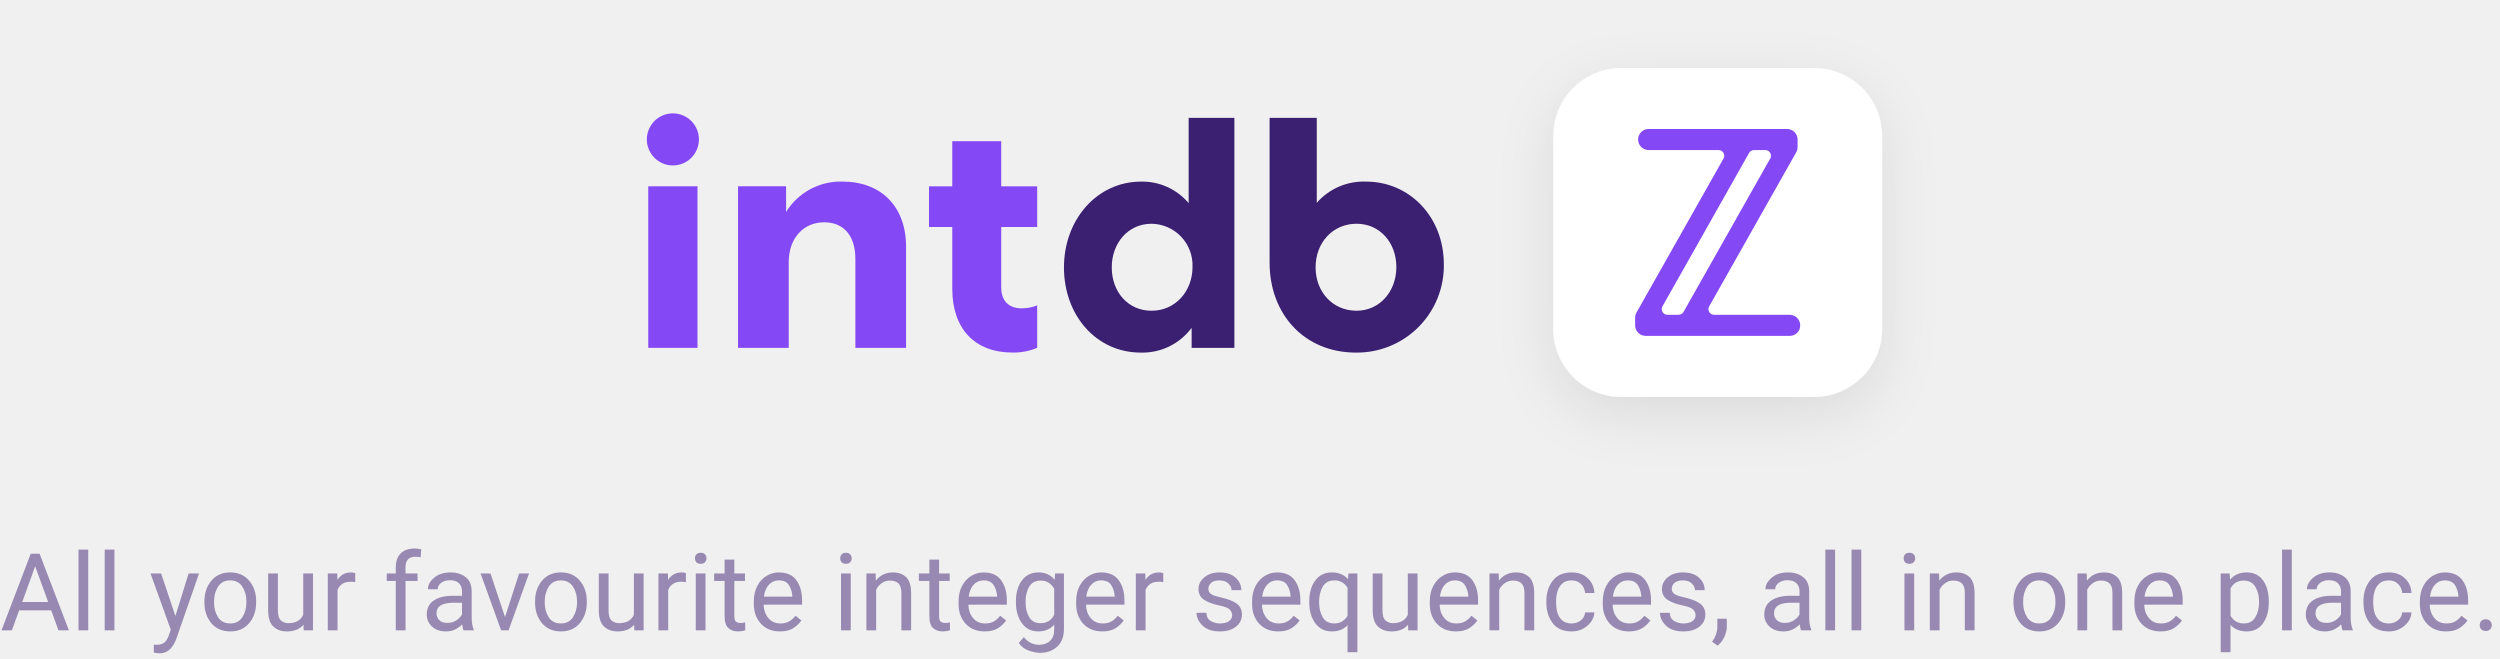
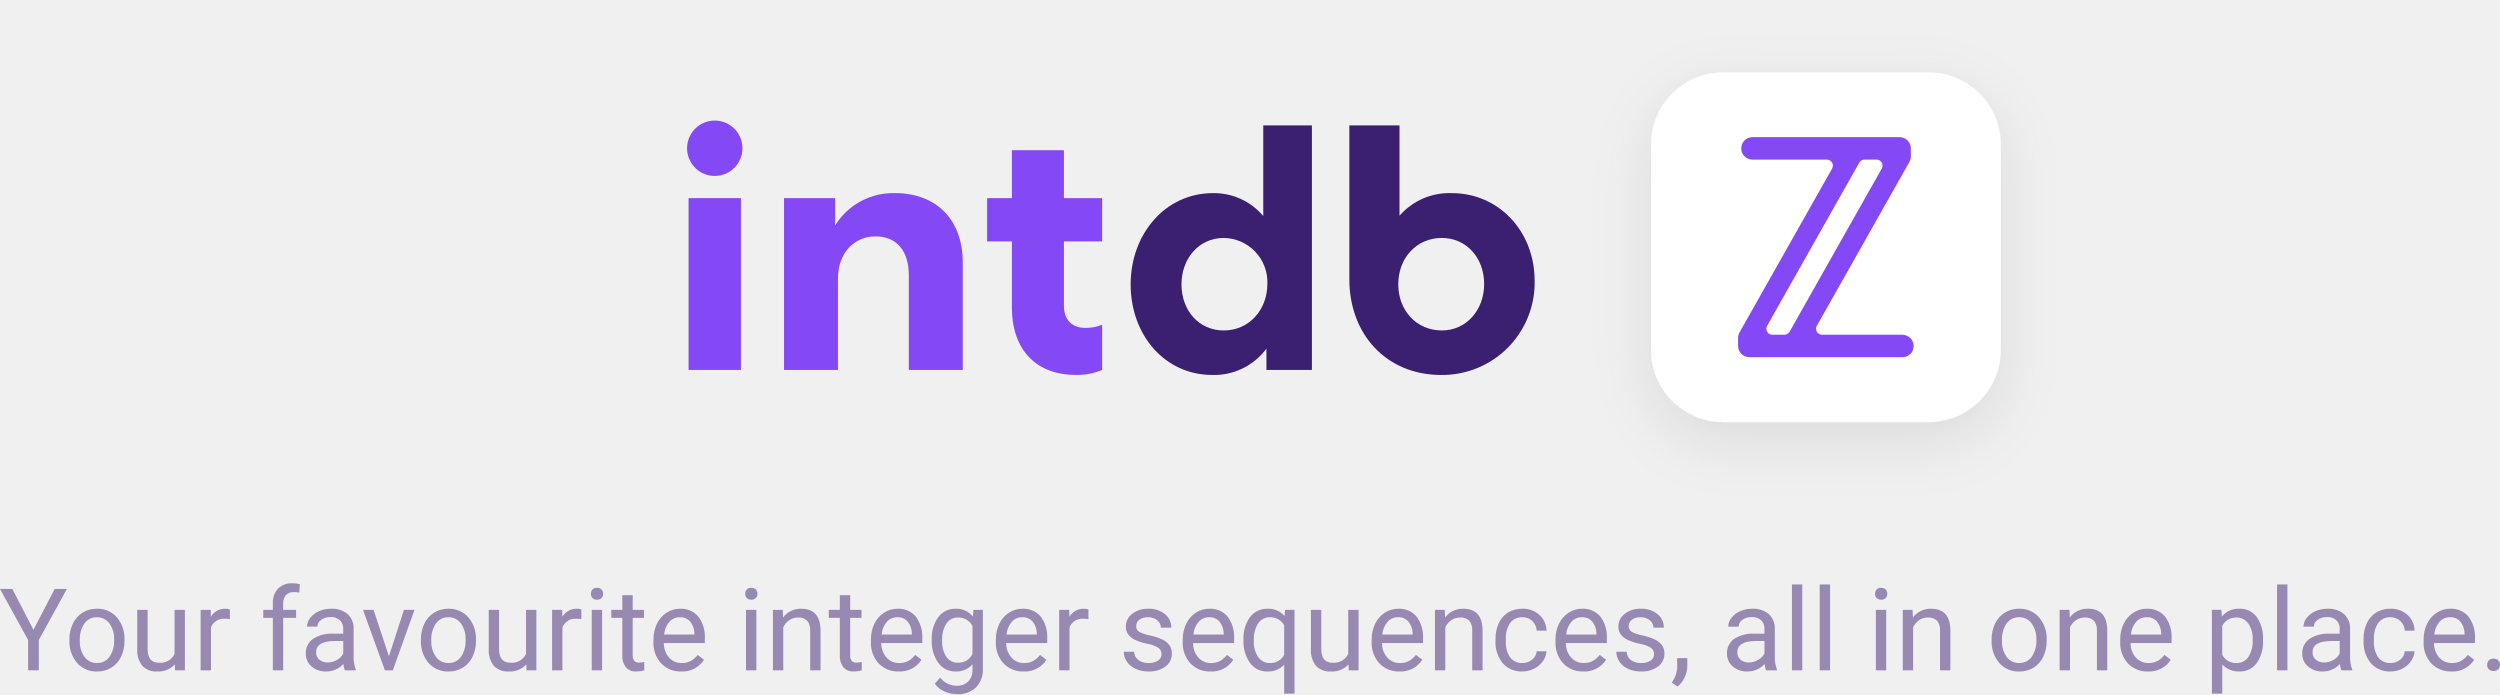
- <svg xmlns="http://www.w3.org/2000/svg" width="441" height="116.194" viewBox="0 0 441 116.194">
+ <svg xmlns="http://www.w3.org/2000/svg" width="414.679" height="115.146" viewBox="0 0 414.679 115.146">
  <defs>
-     <filter id="Rectangle_49" x="259" y="0" width="88" height="88" filterUnits="userSpaceOnUse">
+     <filter id="Rectangle_49" x="258.861" y="0" width="88" height="88" filterUnits="userSpaceOnUse">
      <feOffset dy="3" input="SourceAlpha" />
      <feGaussianBlur stdDeviation="5" result="blur" />
      <feFlood flood-opacity="0.09" />
      <feComposite operator="in" in2="blur" />
      <feComposite in="SourceGraphic" />
    </filter>
  </defs>
-   <g id="Group_76" data-name="Group 76" transform="translate(-739 -305)">
-     <text id="All_your_favourite_integer_sequences_all_in_one_place." data-name="All your favourite integer sequences, all in one place." transform="translate(739 416.194)" fill="#3b1f71" font-size="19" font-family="Roboto-Regular, Roboto" opacity="0.489">
-       <tspan x="0" y="0">All your favourite integer sequences, all in one place.</tspan>
-     </text>
+   <g id="Group_76" data-name="Group 76" transform="translate(-739.139 -305)">
+     <path id="Path_82" data-name="Path 82" d="M5.687-6.726l3.525-6.782h2.022L6.578-5.038V0H4.8V-5.038L.139-13.508H2.18Zm5.965,1.614a5.929,5.929,0,0,1,.58-2.653,4.325,4.325,0,0,1,1.614-1.818,4.394,4.394,0,0,1,2.361-.64A4.233,4.233,0,0,1,19.524-8.8a5.461,5.461,0,0,1,1.266,3.776v.121a5.981,5.981,0,0,1-.561,2.63,4.262,4.262,0,0,1-1.6,1.814,4.445,4.445,0,0,1-2.4.649,4.223,4.223,0,0,1-3.307-1.419,5.433,5.433,0,0,1-1.266-3.757Zm1.726.2a4.294,4.294,0,0,0,.775,2.681,2.479,2.479,0,0,0,2.073,1.011A2.464,2.464,0,0,0,18.3-2.24a4.7,4.7,0,0,0,.77-2.871,4.287,4.287,0,0,0-.784-2.677,2.492,2.492,0,0,0-2.083-1.025A2.465,2.465,0,0,0,14.157-7.8,4.661,4.661,0,0,0,13.378-4.908ZM29.14-.993A3.646,3.646,0,0,1,26.2.186a3.12,3.12,0,0,1-2.445-.932,4.036,4.036,0,0,1-.849-2.76v-6.531h1.716v6.485q0,2.282,1.855,2.282a2.569,2.569,0,0,0,2.616-1.466v-7.3H30.81V0H29.177ZM38.269-8.5a5.143,5.143,0,0,0-.844-.065,2.262,2.262,0,0,0-2.292,1.438V0H33.417V-10.038h1.67l.028,1.16a2.672,2.672,0,0,1,2.394-1.345,1.753,1.753,0,0,1,.761.13ZM45.394,0V-8.711H43.808v-1.327h1.586v-1.03a3.418,3.418,0,0,1,.863-2.5,3.259,3.259,0,0,1,2.44-.881,4.5,4.5,0,0,1,1.178.158L49.782-12.9a4.929,4.929,0,0,0-.928-.083,1.677,1.677,0,0,0-1.29.487,1.971,1.971,0,0,0-.455,1.4v1.058h2.143v1.327H47.11V0ZM57.343,0A3.605,3.605,0,0,1,57.1-1.058,3.829,3.829,0,0,1,54.245.186a3.543,3.543,0,0,1-2.435-.84,2.716,2.716,0,0,1-.951-2.129,2.838,2.838,0,0,1,1.192-2.435A5.621,5.621,0,0,1,55.4-6.086h1.67v-.789a1.928,1.928,0,0,0-.538-1.433,2.163,2.163,0,0,0-1.586-.533,2.5,2.5,0,0,0-1.54.464,1.367,1.367,0,0,0-.622,1.123H51.063A2.369,2.369,0,0,1,51.6-8.707a3.641,3.641,0,0,1,1.447-1.109,4.869,4.869,0,0,1,2.009-.408,3.968,3.968,0,0,1,2.718.867,3.129,3.129,0,0,1,1.021,2.389v4.62a5.649,5.649,0,0,0,.353,2.2V0ZM54.5-1.308a3.016,3.016,0,0,0,1.531-.417,2.525,2.525,0,0,0,1.048-1.085v-2.06H55.729q-3.154,0-3.154,1.846a1.562,1.562,0,0,0,.538,1.262A2.068,2.068,0,0,0,54.5-1.308ZM64.654-2.329l2.486-7.709h1.753L65.294,0H63.986L60.349-10.038H62.1Zm5.3-2.783a5.929,5.929,0,0,1,.58-2.653,4.326,4.326,0,0,1,1.614-1.818,4.394,4.394,0,0,1,2.361-.64A4.233,4.233,0,0,1,77.823-8.8a5.461,5.461,0,0,1,1.266,3.776v.121a5.981,5.981,0,0,1-.561,2.63,4.262,4.262,0,0,1-1.6,1.814,4.445,4.445,0,0,1-2.4.649,4.223,4.223,0,0,1-3.307-1.419,5.433,5.433,0,0,1-1.266-3.757Zm1.726.2a4.294,4.294,0,0,0,.775,2.681,2.479,2.479,0,0,0,2.073,1.011A2.464,2.464,0,0,0,76.6-2.24a4.7,4.7,0,0,0,.77-2.871,4.287,4.287,0,0,0-.784-2.677,2.492,2.492,0,0,0-2.083-1.025A2.465,2.465,0,0,0,72.456-7.8,4.661,4.661,0,0,0,71.677-4.908ZM87.439-.993A3.646,3.646,0,0,1,84.5.186a3.12,3.12,0,0,1-2.445-.932,4.036,4.036,0,0,1-.849-2.76v-6.531h1.716v6.485q0,2.282,1.855,2.282a2.569,2.569,0,0,0,2.616-1.466v-7.3h1.716V0H87.476ZM96.568-8.5a5.143,5.143,0,0,0-.844-.065,2.262,2.262,0,0,0-2.292,1.438V0H91.716V-10.038h1.67l.028,1.16a2.673,2.673,0,0,1,2.394-1.345,1.753,1.753,0,0,1,.761.13ZM100.01,0H98.293V-10.038h1.716ZM98.154-12.7a1.025,1.025,0,0,1,.255-.705.958.958,0,0,1,.756-.288.973.973,0,0,1,.761.288,1.014,1.014,0,0,1,.26.705.98.98,0,0,1-.26.7.99.99,0,0,1-.761.278A.975.975,0,0,1,98.409-12,.991.991,0,0,1,98.154-12.7Zm6.93.232v2.431h1.874v1.327h-1.874v6.225a1.39,1.39,0,0,0,.25.9,1.055,1.055,0,0,0,.854.3A4.155,4.155,0,0,0,107-1.392V0a4.976,4.976,0,0,1-1.317.186,2.137,2.137,0,0,1-1.735-.7,2.989,2.989,0,0,1-.584-1.976V-8.711h-1.828v-1.327h1.828v-2.431ZM113.128.186a4.386,4.386,0,0,1-3.321-1.341,4.976,4.976,0,0,1-1.28-3.586v-.315a6.024,6.024,0,0,1,.571-2.667,4.451,4.451,0,0,1,1.6-1.837,4.012,4.012,0,0,1,2.222-.663,3.759,3.759,0,0,1,3.043,1.29,5.583,5.583,0,0,1,1.085,3.692v.714h-6.8a3.568,3.568,0,0,0,.867,2.4,2.727,2.727,0,0,0,2.111.914,2.989,2.989,0,0,0,1.54-.371,3.87,3.87,0,0,0,1.1-.983l1.048.816A4.215,4.215,0,0,1,113.128.186Zm-.213-9a2.289,2.289,0,0,0-1.744.756,3.675,3.675,0,0,0-.872,2.12h5.028v-.13a3.269,3.269,0,0,0-.705-2.027A2.155,2.155,0,0,0,112.915-8.813ZM125.6,0H123.88V-10.038H125.6Zm-1.855-12.7a1.025,1.025,0,0,1,.255-.705.958.958,0,0,1,.756-.288.973.973,0,0,1,.761.288,1.014,1.014,0,0,1,.26.705.98.98,0,0,1-.26.7.99.99,0,0,1-.761.278A.975.975,0,0,1,124-12,.991.991,0,0,1,123.741-12.7Zm6.225,2.663.056,1.262a3.658,3.658,0,0,1,3.006-1.447q3.182,0,3.21,3.59V0h-1.716V-6.643a2.311,2.311,0,0,0-.5-1.6,1.989,1.989,0,0,0-1.517-.52,2.477,2.477,0,0,0-1.466.445,3.024,3.024,0,0,0-.983,1.169V0h-1.716V-10.038Zm11.188-2.431v2.431h1.874v1.327h-1.874v6.225a1.39,1.39,0,0,0,.25.9,1.055,1.055,0,0,0,.854.3,4.155,4.155,0,0,0,.816-.111V0a4.976,4.976,0,0,1-1.317.186,2.137,2.137,0,0,1-1.735-.7,2.989,2.989,0,0,1-.584-1.976V-8.711h-1.828v-1.327h1.828v-2.431ZM149.2.186a4.386,4.386,0,0,1-3.321-1.341,4.976,4.976,0,0,1-1.28-3.586v-.315a6.024,6.024,0,0,1,.571-2.667,4.451,4.451,0,0,1,1.6-1.837,4.012,4.012,0,0,1,2.222-.663,3.759,3.759,0,0,1,3.043,1.29,5.583,5.583,0,0,1,1.085,3.692v.714h-6.8a3.568,3.568,0,0,0,.867,2.4,2.727,2.727,0,0,0,2.111.914,2.989,2.989,0,0,0,1.54-.371,3.869,3.869,0,0,0,1.1-.983l1.048.816A4.215,4.215,0,0,1,149.2.186Zm-.213-9a2.289,2.289,0,0,0-1.744.756,3.675,3.675,0,0,0-.872,2.12H151.4v-.13a3.269,3.269,0,0,0-.705-2.027A2.155,2.155,0,0,0,148.985-8.813ZM154.69-5.1a5.9,5.9,0,0,1,1.085-3.734,3.471,3.471,0,0,1,2.876-1.387,3.453,3.453,0,0,1,2.867,1.3l.083-1.113h1.568v9.8a4.084,4.084,0,0,1-1.155,3.071,4.262,4.262,0,0,1-3.1,1.123,5.163,5.163,0,0,1-2.125-.464A3.657,3.657,0,0,1,155.2,2.217l.891-1.03a3.356,3.356,0,0,0,2.7,1.364,2.63,2.63,0,0,0,1.953-.705,2.7,2.7,0,0,0,.7-1.985V-1A3.528,3.528,0,0,1,158.633.186a3.429,3.429,0,0,1-2.853-1.419A6.2,6.2,0,0,1,154.69-5.1Zm1.726.195a4.5,4.5,0,0,0,.7,2.667,2.261,2.261,0,0,0,1.948.969,2.514,2.514,0,0,0,2.384-1.475V-7.329a2.543,2.543,0,0,0-2.366-1.438,2.281,2.281,0,0,0-1.958.974A4.9,4.9,0,0,0,156.416-4.908ZM169.924.186A4.386,4.386,0,0,1,166.6-1.155a4.976,4.976,0,0,1-1.28-3.586v-.315a6.024,6.024,0,0,1,.571-2.667,4.451,4.451,0,0,1,1.6-1.837,4.012,4.012,0,0,1,2.222-.663,3.759,3.759,0,0,1,3.043,1.29,5.583,5.583,0,0,1,1.085,3.692v.714h-6.8a3.568,3.568,0,0,0,.867,2.4,2.727,2.727,0,0,0,2.111.914,2.989,2.989,0,0,0,1.54-.371,3.869,3.869,0,0,0,1.1-.983l1.048.816A4.215,4.215,0,0,1,169.924.186Zm-.213-9a2.289,2.289,0,0,0-1.744.756,3.675,3.675,0,0,0-.872,2.12h5.028v-.13a3.269,3.269,0,0,0-.705-2.027A2.155,2.155,0,0,0,169.71-8.813Zm10.966.315a5.143,5.143,0,0,0-.844-.065,2.262,2.262,0,0,0-2.292,1.438V0h-1.716V-10.038h1.67l.028,1.16a2.672,2.672,0,0,1,2.394-1.345,1.753,1.753,0,0,1,.761.13ZM192.8-2.663a1.264,1.264,0,0,0-.524-1.081,5.045,5.045,0,0,0-1.828-.663,8.641,8.641,0,0,1-2.069-.668A2.943,2.943,0,0,1,187.249-6a2.219,2.219,0,0,1-.366-1.28,2.6,2.6,0,0,1,1.044-2.087,4.076,4.076,0,0,1,2.667-.854,4.194,4.194,0,0,1,2.769.881,2.8,2.8,0,0,1,1.062,2.254H192.7a1.549,1.549,0,0,0-.6-1.215,2.242,2.242,0,0,0-1.508-.51,2.346,2.346,0,0,0-1.466.408,1.285,1.285,0,0,0-.529,1.067,1.041,1.041,0,0,0,.492.937,6.05,6.05,0,0,0,1.777.6,9.257,9.257,0,0,1,2.083.687,3.038,3.038,0,0,1,1.183.96,2.361,2.361,0,0,1,.385,1.368,2.569,2.569,0,0,1-1.076,2.157,4.514,4.514,0,0,1-2.792.812,5.055,5.055,0,0,1-2.134-.427,3.47,3.47,0,0,1-1.452-1.192,2.873,2.873,0,0,1-.524-1.656h1.716a1.777,1.777,0,0,0,.691,1.368,2.681,2.681,0,0,0,1.7.506,2.768,2.768,0,0,0,1.563-.394A1.212,1.212,0,0,0,192.8-2.663ZM200.919.186A4.386,4.386,0,0,1,197.6-1.155a4.976,4.976,0,0,1-1.28-3.586v-.315a6.024,6.024,0,0,1,.571-2.667,4.451,4.451,0,0,1,1.6-1.837,4.012,4.012,0,0,1,2.222-.663,3.759,3.759,0,0,1,3.043,1.29,5.583,5.583,0,0,1,1.085,3.692v.714h-6.8a3.568,3.568,0,0,0,.867,2.4,2.727,2.727,0,0,0,2.111.914,2.989,2.989,0,0,0,1.54-.371,3.869,3.869,0,0,0,1.1-.983l1.048.816A4.215,4.215,0,0,1,200.919.186Zm-.213-9a2.289,2.289,0,0,0-1.744.756,3.675,3.675,0,0,0-.872,2.12h5.028v-.13a3.269,3.269,0,0,0-.705-2.027A2.155,2.155,0,0,0,200.706-8.813ZM206.4-5.1a5.892,5.892,0,0,1,1.085-3.743,3.517,3.517,0,0,1,2.913-1.378,3.515,3.515,0,0,1,2.811,1.2l.074-1.011h1.577v13.9h-1.716V-.928A3.6,3.6,0,0,1,210.382.186a3.462,3.462,0,0,1-2.9-1.415A6.023,6.023,0,0,1,206.4-4.982Zm1.716.195a4.466,4.466,0,0,0,.728,2.709,2.317,2.317,0,0,0,1.962.983,2.57,2.57,0,0,0,2.338-1.354V-7.487a2.578,2.578,0,0,0-2.319-1.327,2.334,2.334,0,0,0-1.976.988A4.862,4.862,0,0,0,208.119-4.908Zm15.7,3.915A3.646,3.646,0,0,1,220.875.186a3.12,3.12,0,0,1-2.445-.932,4.036,4.036,0,0,1-.849-2.76v-6.531H219.3v6.485q0,2.282,1.855,2.282a2.569,2.569,0,0,0,2.616-1.466v-7.3h1.716V0h-1.633ZM232.258.186a4.386,4.386,0,0,1-3.321-1.341,4.976,4.976,0,0,1-1.28-3.586v-.315a6.024,6.024,0,0,1,.571-2.667,4.451,4.451,0,0,1,1.6-1.837,4.012,4.012,0,0,1,2.222-.663,3.759,3.759,0,0,1,3.043,1.29,5.583,5.583,0,0,1,1.085,3.692v.714h-6.8a3.568,3.568,0,0,0,.867,2.4,2.727,2.727,0,0,0,2.111.914,2.989,2.989,0,0,0,1.54-.371A3.869,3.869,0,0,0,235-2.57l1.048.816A4.215,4.215,0,0,1,232.258.186Zm-.213-9a2.289,2.289,0,0,0-1.744.756,3.675,3.675,0,0,0-.872,2.12h5.028v-.13a3.269,3.269,0,0,0-.705-2.027A2.155,2.155,0,0,0,232.045-8.813Zm7.737-1.225.056,1.262a3.658,3.658,0,0,1,3.006-1.447q3.182,0,3.21,3.59V0h-1.716V-6.643a2.311,2.311,0,0,0-.5-1.6,1.989,1.989,0,0,0-1.517-.52,2.477,2.477,0,0,0-1.466.445,3.024,3.024,0,0,0-.983,1.169V0h-1.716V-10.038Zm12.886,8.823a2.472,2.472,0,0,0,1.6-.557,1.958,1.958,0,0,0,.761-1.392h1.624a3.112,3.112,0,0,1-.594,1.642A3.911,3.911,0,0,1,254.6-.278a4.216,4.216,0,0,1-1.934.464,4.135,4.135,0,0,1-3.261-1.368A5.45,5.45,0,0,1,248.2-4.926v-.288a6.043,6.043,0,0,1,.538-2.607,4.1,4.1,0,0,1,1.545-1.772,4.388,4.388,0,0,1,2.38-.631,4.026,4.026,0,0,1,2.806,1.011,3.614,3.614,0,0,1,1.192,2.625h-1.624a2.365,2.365,0,0,0-.738-1.6,2.294,2.294,0,0,0-1.637-.626,2.4,2.4,0,0,0-2.027.942,4.422,4.422,0,0,0-.719,2.723v.325a4.334,4.334,0,0,0,.714,2.672A2.414,2.414,0,0,0,252.668-1.215Zm10.084,1.4a4.386,4.386,0,0,1-3.321-1.341,4.976,4.976,0,0,1-1.28-3.586v-.315a6.024,6.024,0,0,1,.571-2.667,4.451,4.451,0,0,1,1.6-1.837,4.012,4.012,0,0,1,2.222-.663,3.759,3.759,0,0,1,3.043,1.29,5.583,5.583,0,0,1,1.085,3.692v.714h-6.8a3.568,3.568,0,0,0,.867,2.4,2.727,2.727,0,0,0,2.111.914,2.989,2.989,0,0,0,1.54-.371,3.87,3.87,0,0,0,1.1-.983l1.048.816A4.215,4.215,0,0,1,262.753.186Zm-.213-9a2.289,2.289,0,0,0-1.744.756,3.675,3.675,0,0,0-.872,2.12h5.028v-.13a3.269,3.269,0,0,0-.705-2.027A2.155,2.155,0,0,0,262.54-8.813ZM274.5-2.663a1.263,1.263,0,0,0-.524-1.081,5.045,5.045,0,0,0-1.828-.663,8.641,8.641,0,0,1-2.069-.668A2.943,2.943,0,0,1,268.946-6a2.219,2.219,0,0,1-.366-1.28,2.6,2.6,0,0,1,1.044-2.087,4.076,4.076,0,0,1,2.667-.854,4.194,4.194,0,0,1,2.769.881,2.8,2.8,0,0,1,1.062,2.254H274.4a1.549,1.549,0,0,0-.6-1.215,2.242,2.242,0,0,0-1.508-.51,2.347,2.347,0,0,0-1.466.408,1.285,1.285,0,0,0-.529,1.067,1.041,1.041,0,0,0,.492.937,6.05,6.05,0,0,0,1.777.6,9.257,9.257,0,0,1,2.083.687,3.038,3.038,0,0,1,1.183.96,2.361,2.361,0,0,1,.385,1.368,2.569,2.569,0,0,1-1.076,2.157,4.514,4.514,0,0,1-2.792.812,5.055,5.055,0,0,1-2.134-.427,3.47,3.47,0,0,1-1.452-1.192,2.873,2.873,0,0,1-.524-1.656h1.716a1.777,1.777,0,0,0,.691,1.368,2.681,2.681,0,0,0,1.7.506,2.768,2.768,0,0,0,1.563-.394A1.212,1.212,0,0,0,274.5-2.663Zm3.9,5.353-.974-.668a4.477,4.477,0,0,0,.909-2.5V-2.032h1.679V-.687a4.226,4.226,0,0,1-.459,1.874A4.387,4.387,0,0,1,278.395,2.69ZM293.081,0a3.605,3.605,0,0,1-.241-1.058A3.829,3.829,0,0,1,289.982.186a3.543,3.543,0,0,1-2.435-.84,2.716,2.716,0,0,1-.951-2.129,2.838,2.838,0,0,1,1.192-2.435,5.621,5.621,0,0,1,3.354-.867h1.67v-.789a1.928,1.928,0,0,0-.538-1.433,2.163,2.163,0,0,0-1.586-.533,2.5,2.5,0,0,0-1.54.464,1.367,1.367,0,0,0-.622,1.123H286.8a2.369,2.369,0,0,1,.533-1.452,3.641,3.641,0,0,1,1.447-1.109,4.869,4.869,0,0,1,2.009-.408,3.968,3.968,0,0,1,2.718.867,3.129,3.129,0,0,1,1.021,2.389v4.62a5.649,5.649,0,0,0,.353,2.2V0Zm-2.848-1.308a3.016,3.016,0,0,0,1.531-.417,2.525,2.525,0,0,0,1.048-1.085v-2.06h-1.345q-3.154,0-3.154,1.846a1.562,1.562,0,0,0,.538,1.262A2.068,2.068,0,0,0,290.232-1.308ZM299.083,0h-1.716V-14.25h1.716Zm4.611,0h-1.716V-14.25h1.716Zm9.314,0h-1.716V-10.038h1.716Zm-1.855-12.7a1.025,1.025,0,0,1,.255-.705.958.958,0,0,1,.756-.288.973.973,0,0,1,.761.288,1.014,1.014,0,0,1,.26.705.98.98,0,0,1-.26.7.99.99,0,0,1-.761.278.975.975,0,0,1-.756-.278A.991.991,0,0,1,311.153-12.7Zm6.225,2.663.056,1.262a3.658,3.658,0,0,1,3.006-1.447q3.182,0,3.21,3.59V0h-1.716V-6.643a2.311,2.311,0,0,0-.5-1.6,1.989,1.989,0,0,0-1.517-.52,2.477,2.477,0,0,0-1.466.445,3.024,3.024,0,0,0-.983,1.169V0h-1.716V-10.038Zm13.109,4.926a5.929,5.929,0,0,1,.58-2.653,4.326,4.326,0,0,1,1.614-1.818,4.394,4.394,0,0,1,2.361-.64A4.233,4.233,0,0,1,338.359-8.8a5.461,5.461,0,0,1,1.266,3.776v.121a5.981,5.981,0,0,1-.561,2.63,4.262,4.262,0,0,1-1.6,1.814,4.445,4.445,0,0,1-2.4.649,4.223,4.223,0,0,1-3.307-1.419,5.433,5.433,0,0,1-1.266-3.757Zm1.726.2a4.294,4.294,0,0,0,.775,2.681,2.479,2.479,0,0,0,2.073,1.011,2.464,2.464,0,0,0,2.078-1.025,4.7,4.7,0,0,0,.77-2.871,4.287,4.287,0,0,0-.784-2.677,2.492,2.492,0,0,0-2.083-1.025,2.465,2.465,0,0,0-2.05,1.011A4.661,4.661,0,0,0,332.212-4.908Zm11.188-5.13.056,1.262a3.658,3.658,0,0,1,3.006-1.447q3.182,0,3.21,3.59V0h-1.716V-6.643a2.311,2.311,0,0,0-.5-1.6,1.989,1.989,0,0,0-1.517-.52,2.477,2.477,0,0,0-1.466.445,3.024,3.024,0,0,0-.983,1.169V0h-1.716V-10.038ZM356.426.186A4.386,4.386,0,0,1,353.1-1.155a4.976,4.976,0,0,1-1.28-3.586v-.315a6.024,6.024,0,0,1,.571-2.667,4.451,4.451,0,0,1,1.6-1.837,4.012,4.012,0,0,1,2.222-.663,3.759,3.759,0,0,1,3.043,1.29,5.583,5.583,0,0,1,1.085,3.692v.714h-6.8a3.568,3.568,0,0,0,.867,2.4,2.727,2.727,0,0,0,2.111.914,2.989,2.989,0,0,0,1.54-.371,3.87,3.87,0,0,0,1.1-.983l1.048.816A4.215,4.215,0,0,1,356.426.186Zm-.213-9a2.289,2.289,0,0,0-1.744.756,3.675,3.675,0,0,0-.872,2.12h5.028v-.13a3.269,3.269,0,0,0-.705-2.027A2.155,2.155,0,0,0,356.213-8.813Zm19.3,3.906a6.011,6.011,0,0,1-1.048,3.692,3.36,3.36,0,0,1-2.839,1.4,3.681,3.681,0,0,1-2.876-1.16V3.859H367.03v-13.9H368.6l.083,1.113a3.536,3.536,0,0,1,2.913-1.3,3.423,3.423,0,0,1,2.862,1.364,6.076,6.076,0,0,1,1.053,3.794ZM373.793-5.1a4.435,4.435,0,0,0-.724-2.681,2.331,2.331,0,0,0-1.985-.983,2.523,2.523,0,0,0-2.338,1.382v4.8A2.528,2.528,0,0,0,371.1-1.215a2.32,2.32,0,0,0,1.962-.979A4.841,4.841,0,0,0,373.793-5.1ZM379.555,0h-1.716V-14.25h1.716ZM388.5,0a3.605,3.605,0,0,1-.241-1.058A3.829,3.829,0,0,1,385.4.186a3.543,3.543,0,0,1-2.435-.84,2.716,2.716,0,0,1-.951-2.129,2.838,2.838,0,0,1,1.192-2.435,5.621,5.621,0,0,1,3.354-.867h1.67v-.789a1.928,1.928,0,0,0-.538-1.433,2.163,2.163,0,0,0-1.586-.533,2.5,2.5,0,0,0-1.54.464,1.367,1.367,0,0,0-.622,1.123h-1.726a2.369,2.369,0,0,1,.533-1.452A3.641,3.641,0,0,1,384.2-9.815a4.869,4.869,0,0,1,2.009-.408,3.968,3.968,0,0,1,2.718.867,3.129,3.129,0,0,1,1.021,2.389v4.62a5.649,5.649,0,0,0,.353,2.2V0ZM385.65-1.308a3.016,3.016,0,0,0,1.531-.417,2.525,2.525,0,0,0,1.048-1.085v-2.06h-1.345q-3.154,0-3.154,1.846a1.562,1.562,0,0,0,.538,1.262A2.068,2.068,0,0,0,385.65-1.308Zm11.012.093a2.472,2.472,0,0,0,1.6-.557,1.958,1.958,0,0,0,.761-1.392h1.624a3.112,3.112,0,0,1-.594,1.642A3.91,3.91,0,0,1,398.6-.278a4.216,4.216,0,0,1-1.934.464A4.135,4.135,0,0,1,393.4-1.183a5.45,5.45,0,0,1-1.211-3.743v-.288a6.043,6.043,0,0,1,.538-2.607,4.1,4.1,0,0,1,1.545-1.772,4.388,4.388,0,0,1,2.38-.631,4.026,4.026,0,0,1,2.806,1.011,3.614,3.614,0,0,1,1.192,2.625h-1.624a2.365,2.365,0,0,0-.738-1.6,2.294,2.294,0,0,0-1.637-.626,2.4,2.4,0,0,0-2.027.942,4.422,4.422,0,0,0-.719,2.723v.325a4.334,4.334,0,0,0,.714,2.672A2.414,2.414,0,0,0,396.662-1.215Zm10.084,1.4a4.386,4.386,0,0,1-3.321-1.341,4.976,4.976,0,0,1-1.28-3.586v-.315a6.024,6.024,0,0,1,.571-2.667,4.451,4.451,0,0,1,1.6-1.837,4.012,4.012,0,0,1,2.222-.663,3.759,3.759,0,0,1,3.043,1.29,5.583,5.583,0,0,1,1.085,3.692v.714h-6.8a3.568,3.568,0,0,0,.867,2.4,2.727,2.727,0,0,0,2.111.914,2.989,2.989,0,0,0,1.54-.371,3.87,3.87,0,0,0,1.1-.983l1.048.816A4.215,4.215,0,0,1,406.747.186Zm-.213-9a2.289,2.289,0,0,0-1.744.756,3.675,3.675,0,0,0-.872,2.12h5.028v-.13a3.269,3.269,0,0,0-.705-2.027A2.155,2.155,0,0,0,406.533-8.813ZM412.684-.9a1.075,1.075,0,0,1,.264-.742,1.008,1.008,0,0,1,.793-.3,1.038,1.038,0,0,1,.8.3,1.053,1.053,0,0,1,.274.742,1,1,0,0,1-.274.714,1.056,1.056,0,0,1-.8.288,1.025,1.025,0,0,1-.793-.288A1.016,1.016,0,0,1,412.684-.9Z" transform="translate(739 416.194)" fill="#3b1f71" opacity="0.489" />
    <g id="Group_57" data-name="Group 57" transform="translate(-37.102 205.039)">
      <path id="Path_77" data-name="Path 77" d="M106.643.8V41.366H99.1V37.83a10.783,10.783,0,0,1-9,4.368c-7.8,0-13.521-6.553-13.521-15.029,0-8.372,5.773-15.132,13.625-15.132a10.694,10.694,0,0,1,8.372,3.8V.8ZM99.258,27.065a7.33,7.33,0,0,0-7.228-7.592c-4.16,0-7.02,3.432-7.02,7.7,0,4.316,2.86,7.644,7.02,7.644s7.228-3.38,7.228-7.748" transform="translate(887.205 119.958)" fill="#3b1f71" />
      <path id="Path_78" data-name="Path 78" d="M145.591,26.6a15.33,15.33,0,0,1-15.5,15.6c-9.152,0-15.237-6.812-15.237-15.86V.8h8.32V15.78a11,11,0,0,1,8.685-3.744c7.7,0,13.728,6.24,13.728,14.56m-8.372.521c0-4.316-2.912-7.645-7.021-7.645-4.211,0-7.228,3.329-7.228,7.7,0,4.263,2.965,7.643,7.228,7.643,4.109,0,7.021-3.431,7.021-7.695" transform="translate(885.205 119.958)" fill="#3b1f71" />
      <g id="Group_56" data-name="Group 56">
        <rect id="Rectangle_36" data-name="Rectangle 36" width="8.684" height="28.498" transform="translate(890.456 132.825)" fill="#8448f5" />
        <path id="Path_75" data-name="Path 75" d="M47.727,23.529V41.366H38.783V25.661c0-4.056-2.029-6.447-5.513-6.447-3.588,0-6.24,2.755-6.24,7.019V41.366H18.086v-28.5h8.476v4.524a11.327,11.327,0,0,1,9.933-5.356c6.812,0,11.232,4.368,11.232,11.492" transform="translate(888.205 119.958)" fill="#8448f5" />
        <path id="Path_76" data-name="Path 76" d="M65.511,20.045V30.7c0,2.288,1.248,3.692,3.588,3.692a7.416,7.416,0,0,0,2.756-.52v7.488a10.666,10.666,0,0,1-4.368.832c-6.6,0-10.608-4.16-10.608-11.232V20.045H52.771V12.868h4.108V4.912h8.632v7.956h6.344v7.177Z" transform="translate(887.205 119.958)" fill="#8448f5" />
        <path id="Path_79" data-name="Path 79" d="M8.571,6.89A4.593,4.593,0,1,1,6.89.616,4.593,4.593,0,0,1,8.571,6.89" transform="translate(890.205 119.958)" fill="#8448f5" />
      </g>
    </g>
    <g id="Group_75" data-name="Group 75" transform="translate(-7)">
      <g id="Group_73" data-name="Group 73" transform="translate(1009.723 309.104)">
        <g id="Group_71" data-name="Group 71">
-           <g transform="matrix(1, 0, 0, 1, -263.72, -4.1)" filter="url(#Rectangle_49)">
-             <rect id="Rectangle_49-2" data-name="Rectangle 49" width="58" height="58" rx="12" transform="translate(274 12)" fill="#fff" />
+           <g transform="matrix(1, 0, 0, 1, -263.58, -4.1)" filter="url(#Rectangle_49)">
+             <rect id="Rectangle_49-2" data-name="Rectangle 49" width="58" height="58" rx="12" transform="translate(273.86 12)" fill="#fff" />
          </g>
        </g>
        <g id="Group_72" data-name="Group 72">
          <path id="Path_81" data-name="Path 81" d="M51.979,51.424H38.656a1.025,1.025,0,0,1-.5-.129,1,1,0,0,1-.377-1.363l15.349-27.17a1.876,1.876,0,0,0,.24-.917V20.507a1.859,1.859,0,0,0-1.86-1.86H27.056a1.861,1.861,0,0,0,0,3.721H39.427a1,1,0,0,1,.875,1.5L24.955,51.03a1.927,1.927,0,0,0-.24.917v1.337a1.864,1.864,0,0,0,1.86,1.863h25.4a1.854,1.854,0,0,0,1.32-.54,1.819,1.819,0,0,0,.54-1.32,1.864,1.864,0,0,0-1.86-1.86M48.541,23.868,33.254,50.918a1.019,1.019,0,0,1-.875.506H30.415a1.025,1.025,0,0,1-.5-.129,1,1,0,0,1-.377-1.363L44.815,22.874a1,1,0,0,1,.866-.506H47.67a1.024,1.024,0,0,1,.5.129,1,1,0,0,1,.472.609,1.033,1.033,0,0,1-.094.763" fill="#8448f5" />
        </g>
      </g>
    </g>
  </g>
</svg>
